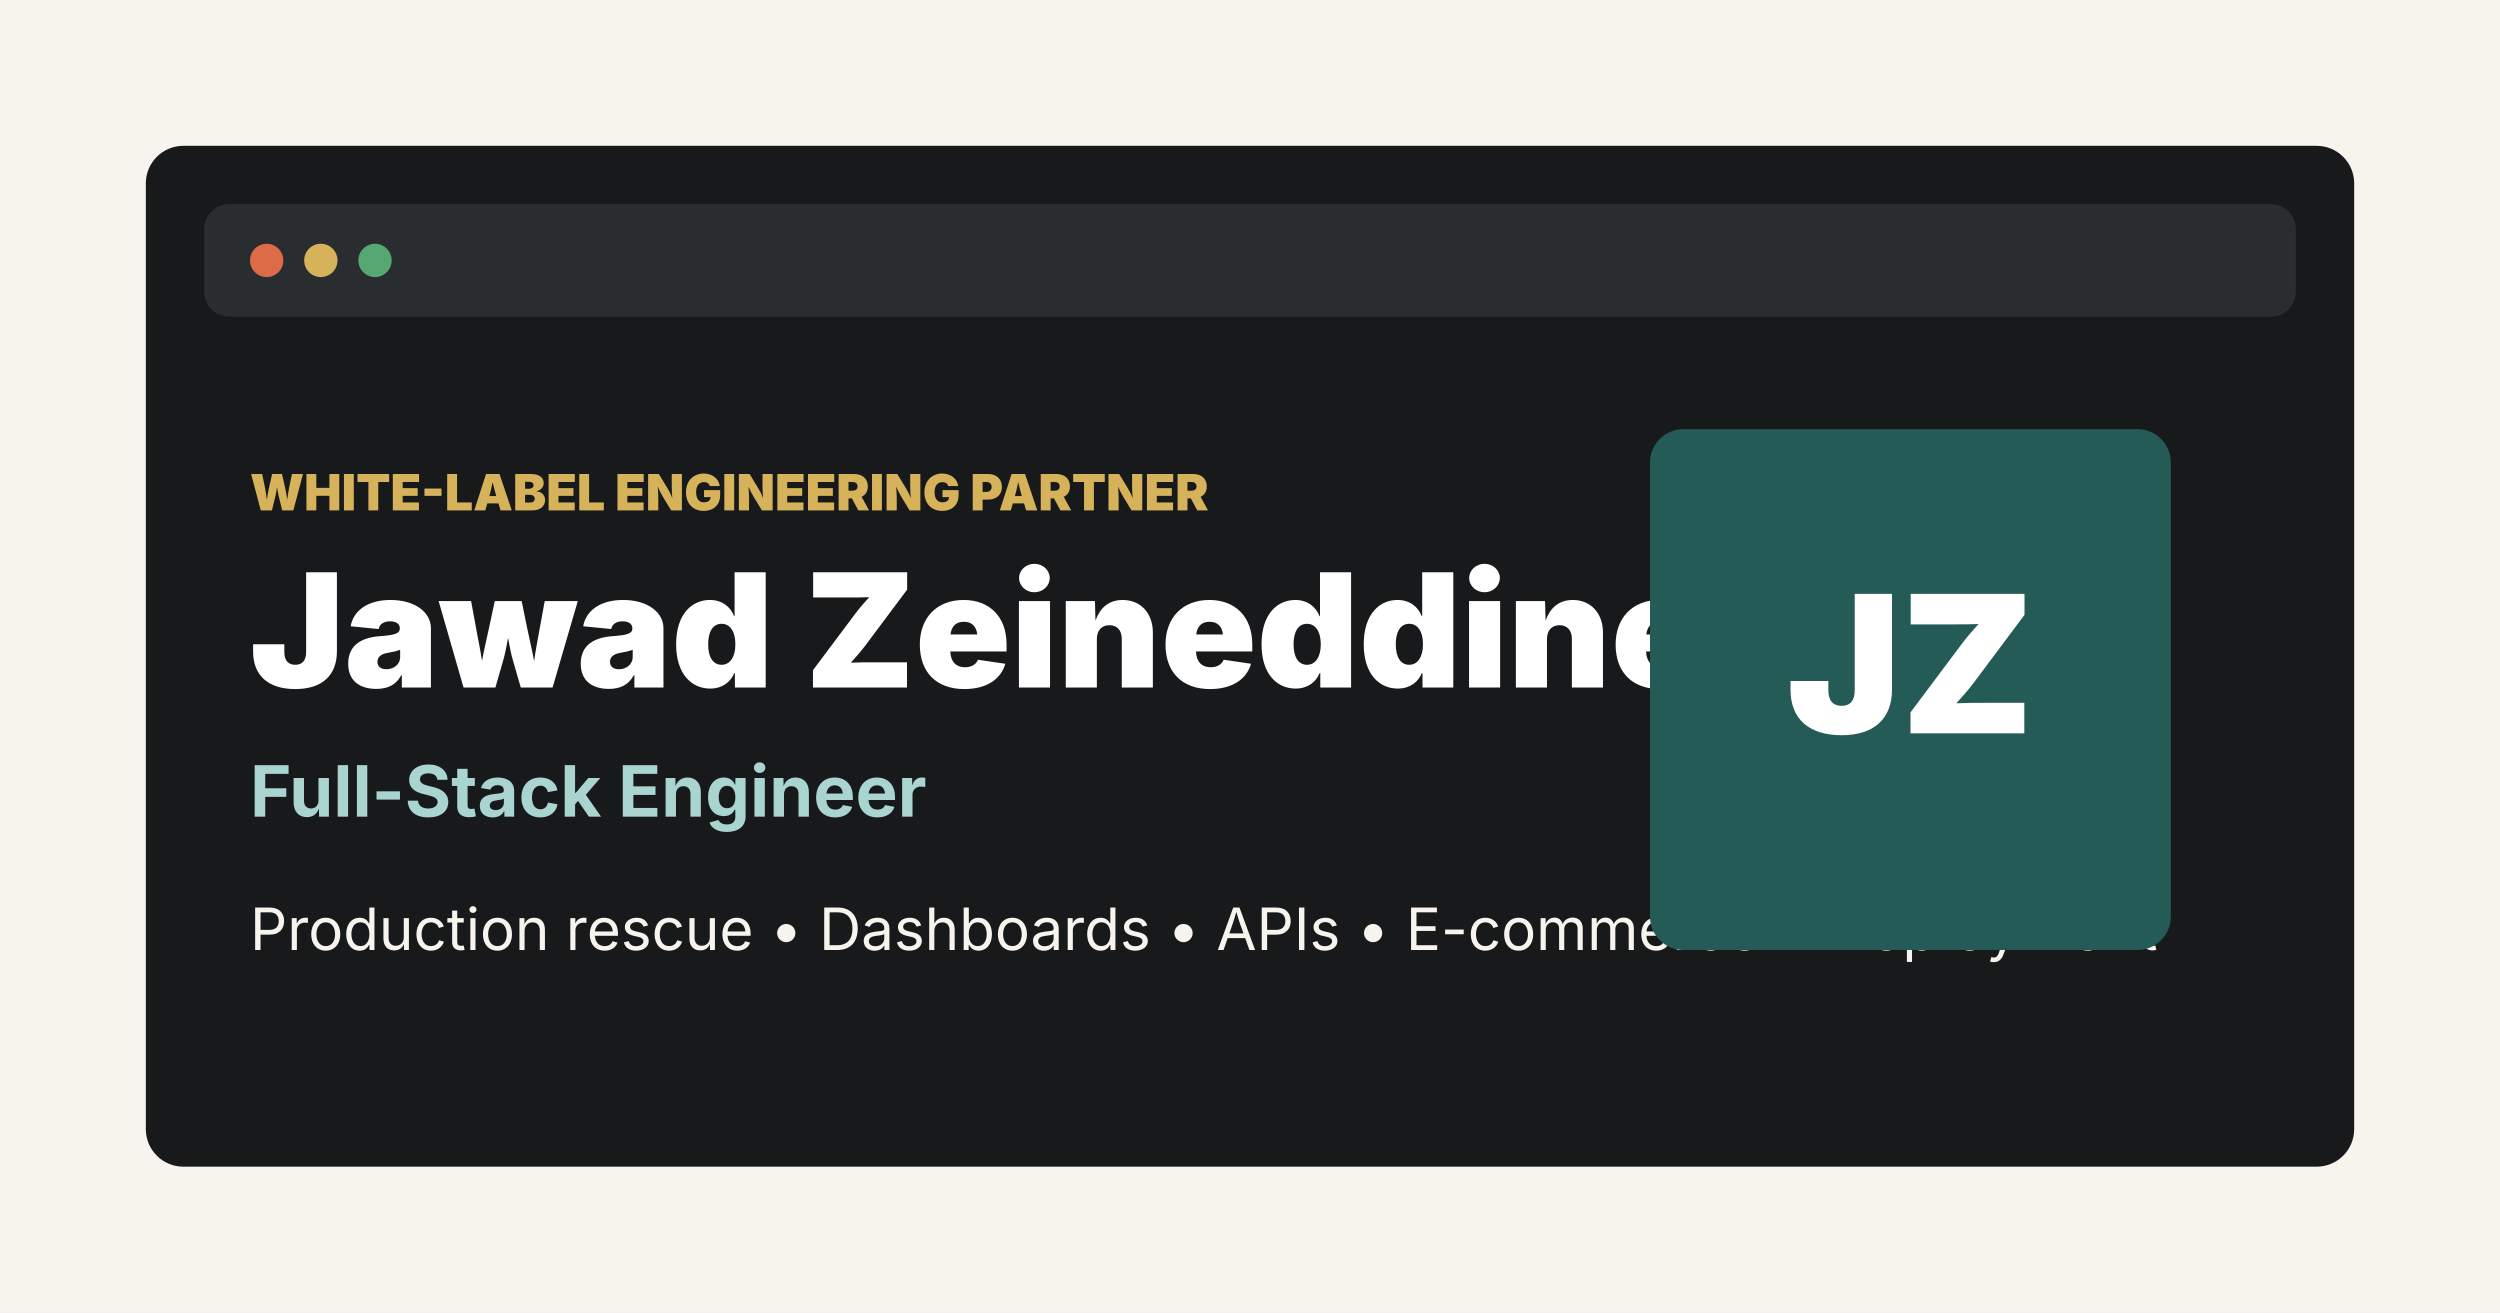
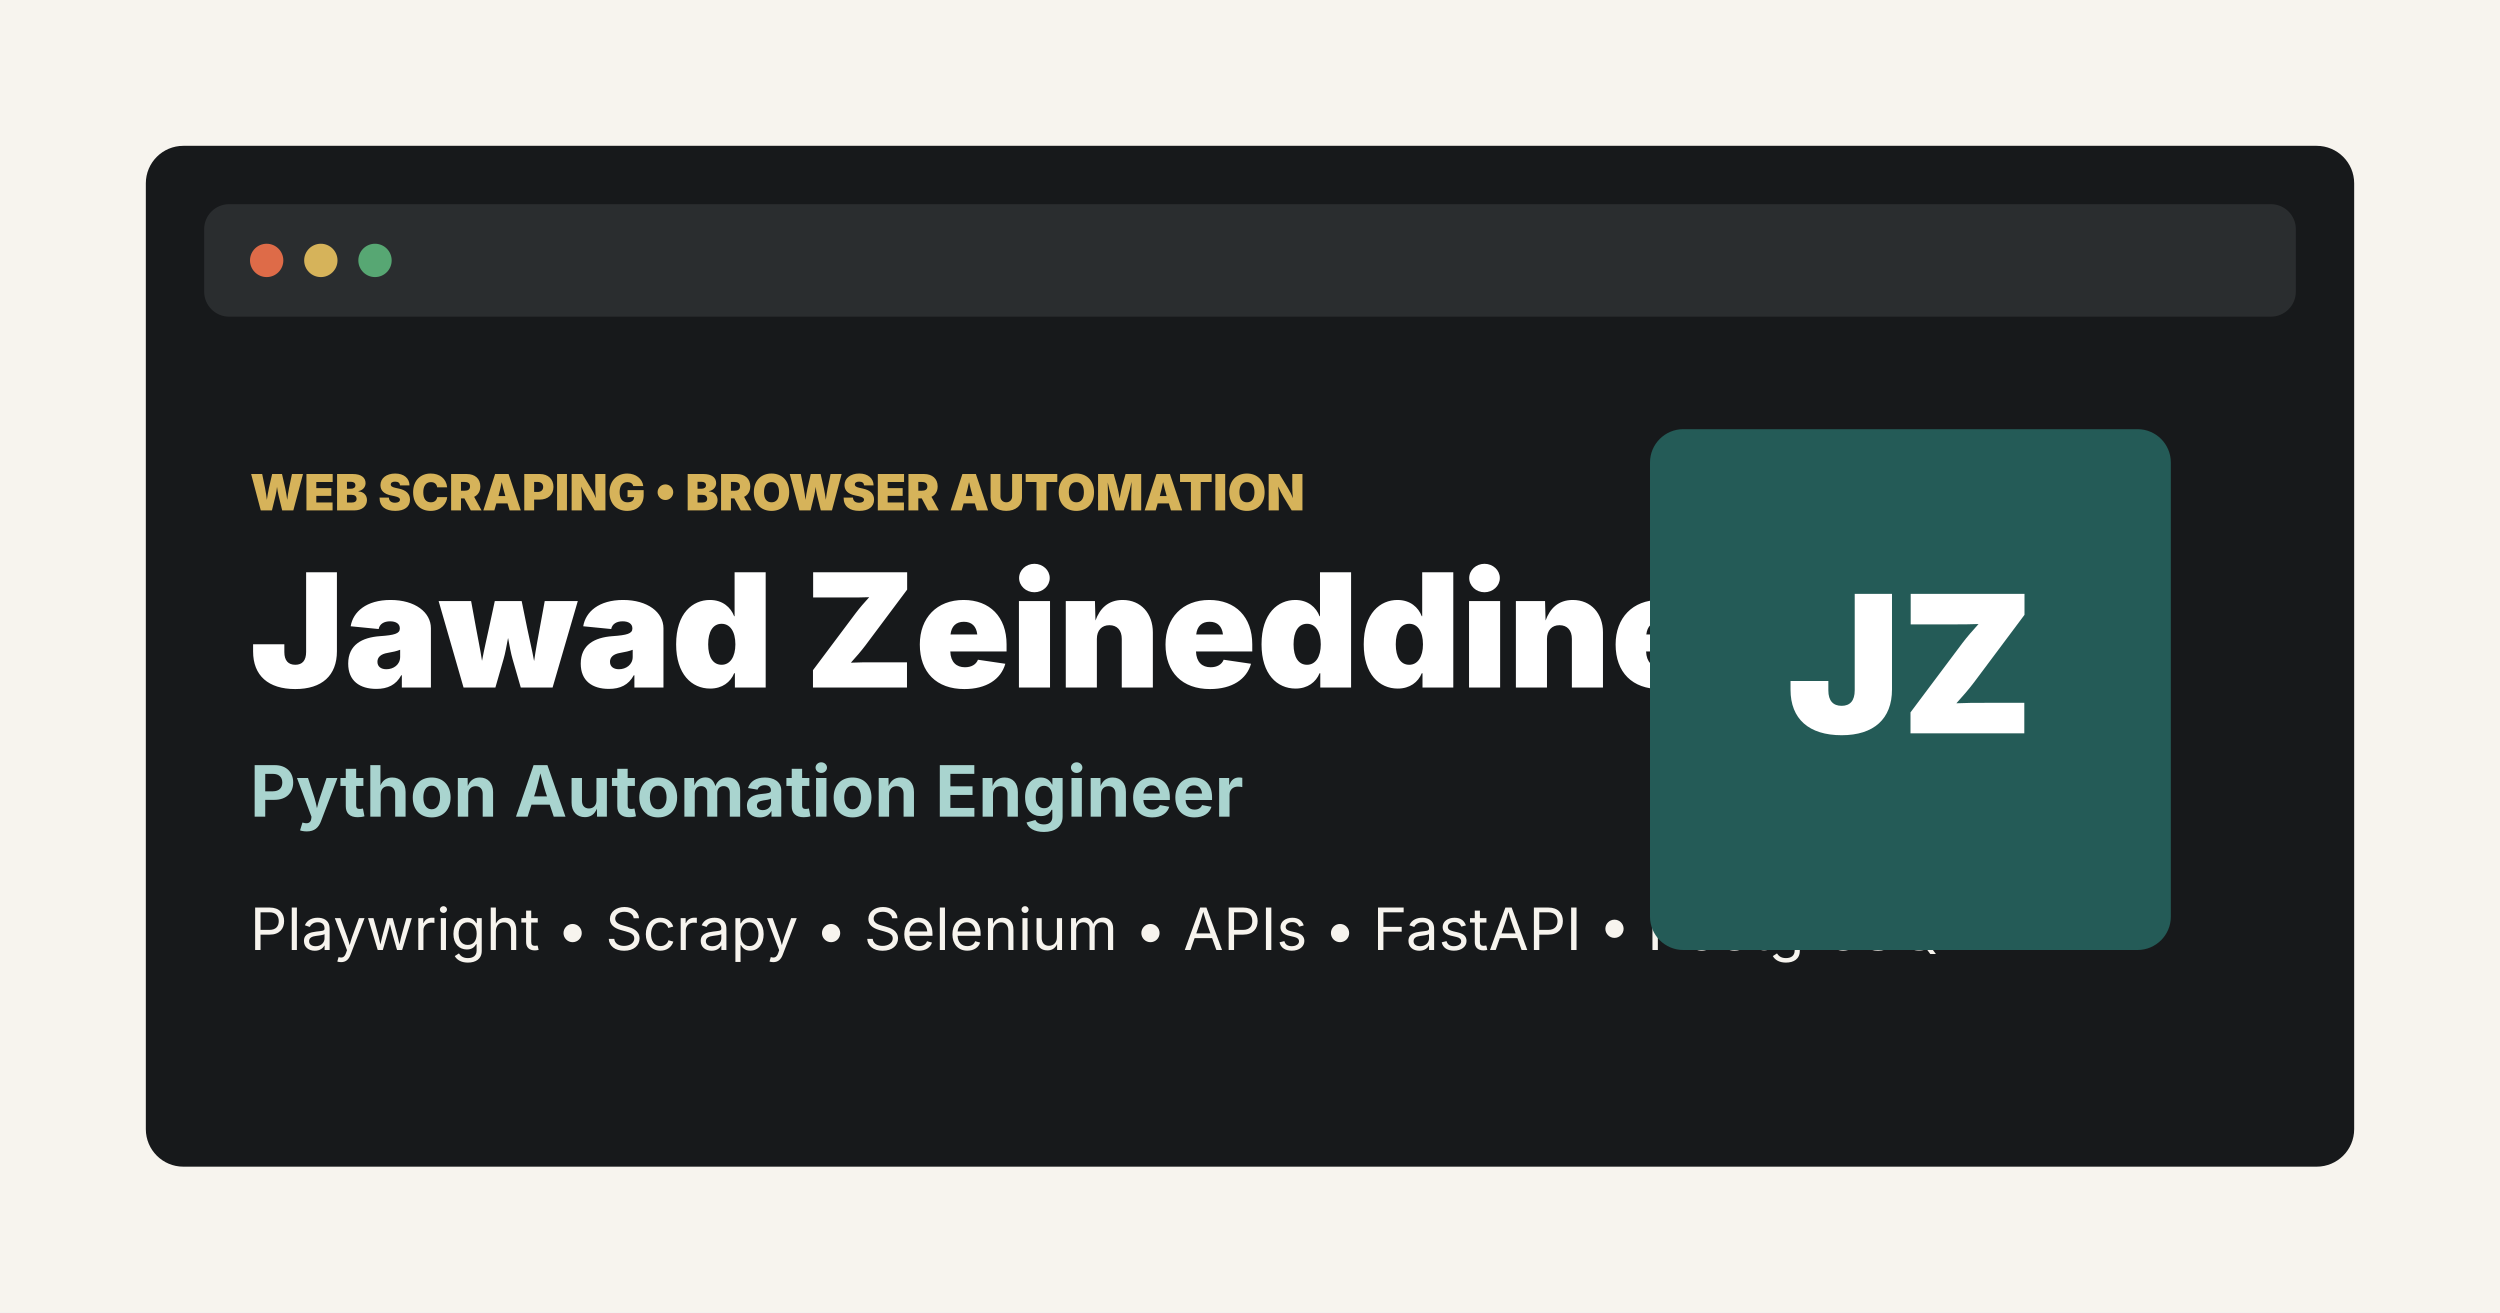
<svg xmlns="http://www.w3.org/2000/svg" width="1200" height="630" viewBox="0 0 1200 630" role="img" aria-labelledby="title desc">
  <rect width="1200" height="630" fill="#f7f4ee" />
  <rect x="70" y="70" width="1060" height="490" rx="18" fill="#17191b" />
  <rect x="98" y="98" width="1004" height="54" rx="12" fill="#2a2d2f" />
  <circle cx="128" cy="125" r="8" fill="#de6b48" />
  <circle cx="154" cy="125" r="8" fill="#d6b35a" />
  <circle cx="180" cy="125" r="8" fill="#57a773" />
-   <text x="120" y="245" font-family="Inter, Arial, sans-serif" font-size="24" font-weight="900" fill="#d6b35a">WHITE-LABEL ENGINEERING PARTNER</text>
+   <text x="120" y="245" font-family="Inter, Arial, sans-serif" font-size="24" font-weight="900" fill="#d6b35a">WEB SCRAPING • BROWSER AUTOMATION</text>
  <text x="120" y="330" font-family="Inter, Arial, sans-serif" font-size="76" font-weight="900" fill="#ffffff">Jawad Zeineddine</text>
-   <text x="120" y="392" font-family="Inter, Arial, sans-serif" font-size="34" font-weight="700" fill="#a9d4cf">Full-Stack Engineer</text>
-   <text x="120" y="456" font-family="Inter, Arial, sans-serif" font-size="28" fill="#f7f4ee">Production rescue • Dashboards • APIs • E-commerce • Deployment</text>
+   <text x="120" y="392" font-family="Inter, Arial, sans-serif" font-size="34" font-weight="700" fill="#a9d4cf">Python Automation Engineer</text>
+   <text x="120" y="456" font-family="Inter, Arial, sans-serif" font-size="28" fill="#f7f4ee">Playwright • Scrapy • Selenium • APIs • FastAPI • PostgreSQL</text>
  <rect x="792" y="206" width="250" height="250" rx="16" fill="#245b57" />
  <text x="917" y="352" text-anchor="middle" font-family="Inter, Arial, sans-serif" font-size="92" font-weight="900" fill="#ffffff">JZ</text>
</svg>
